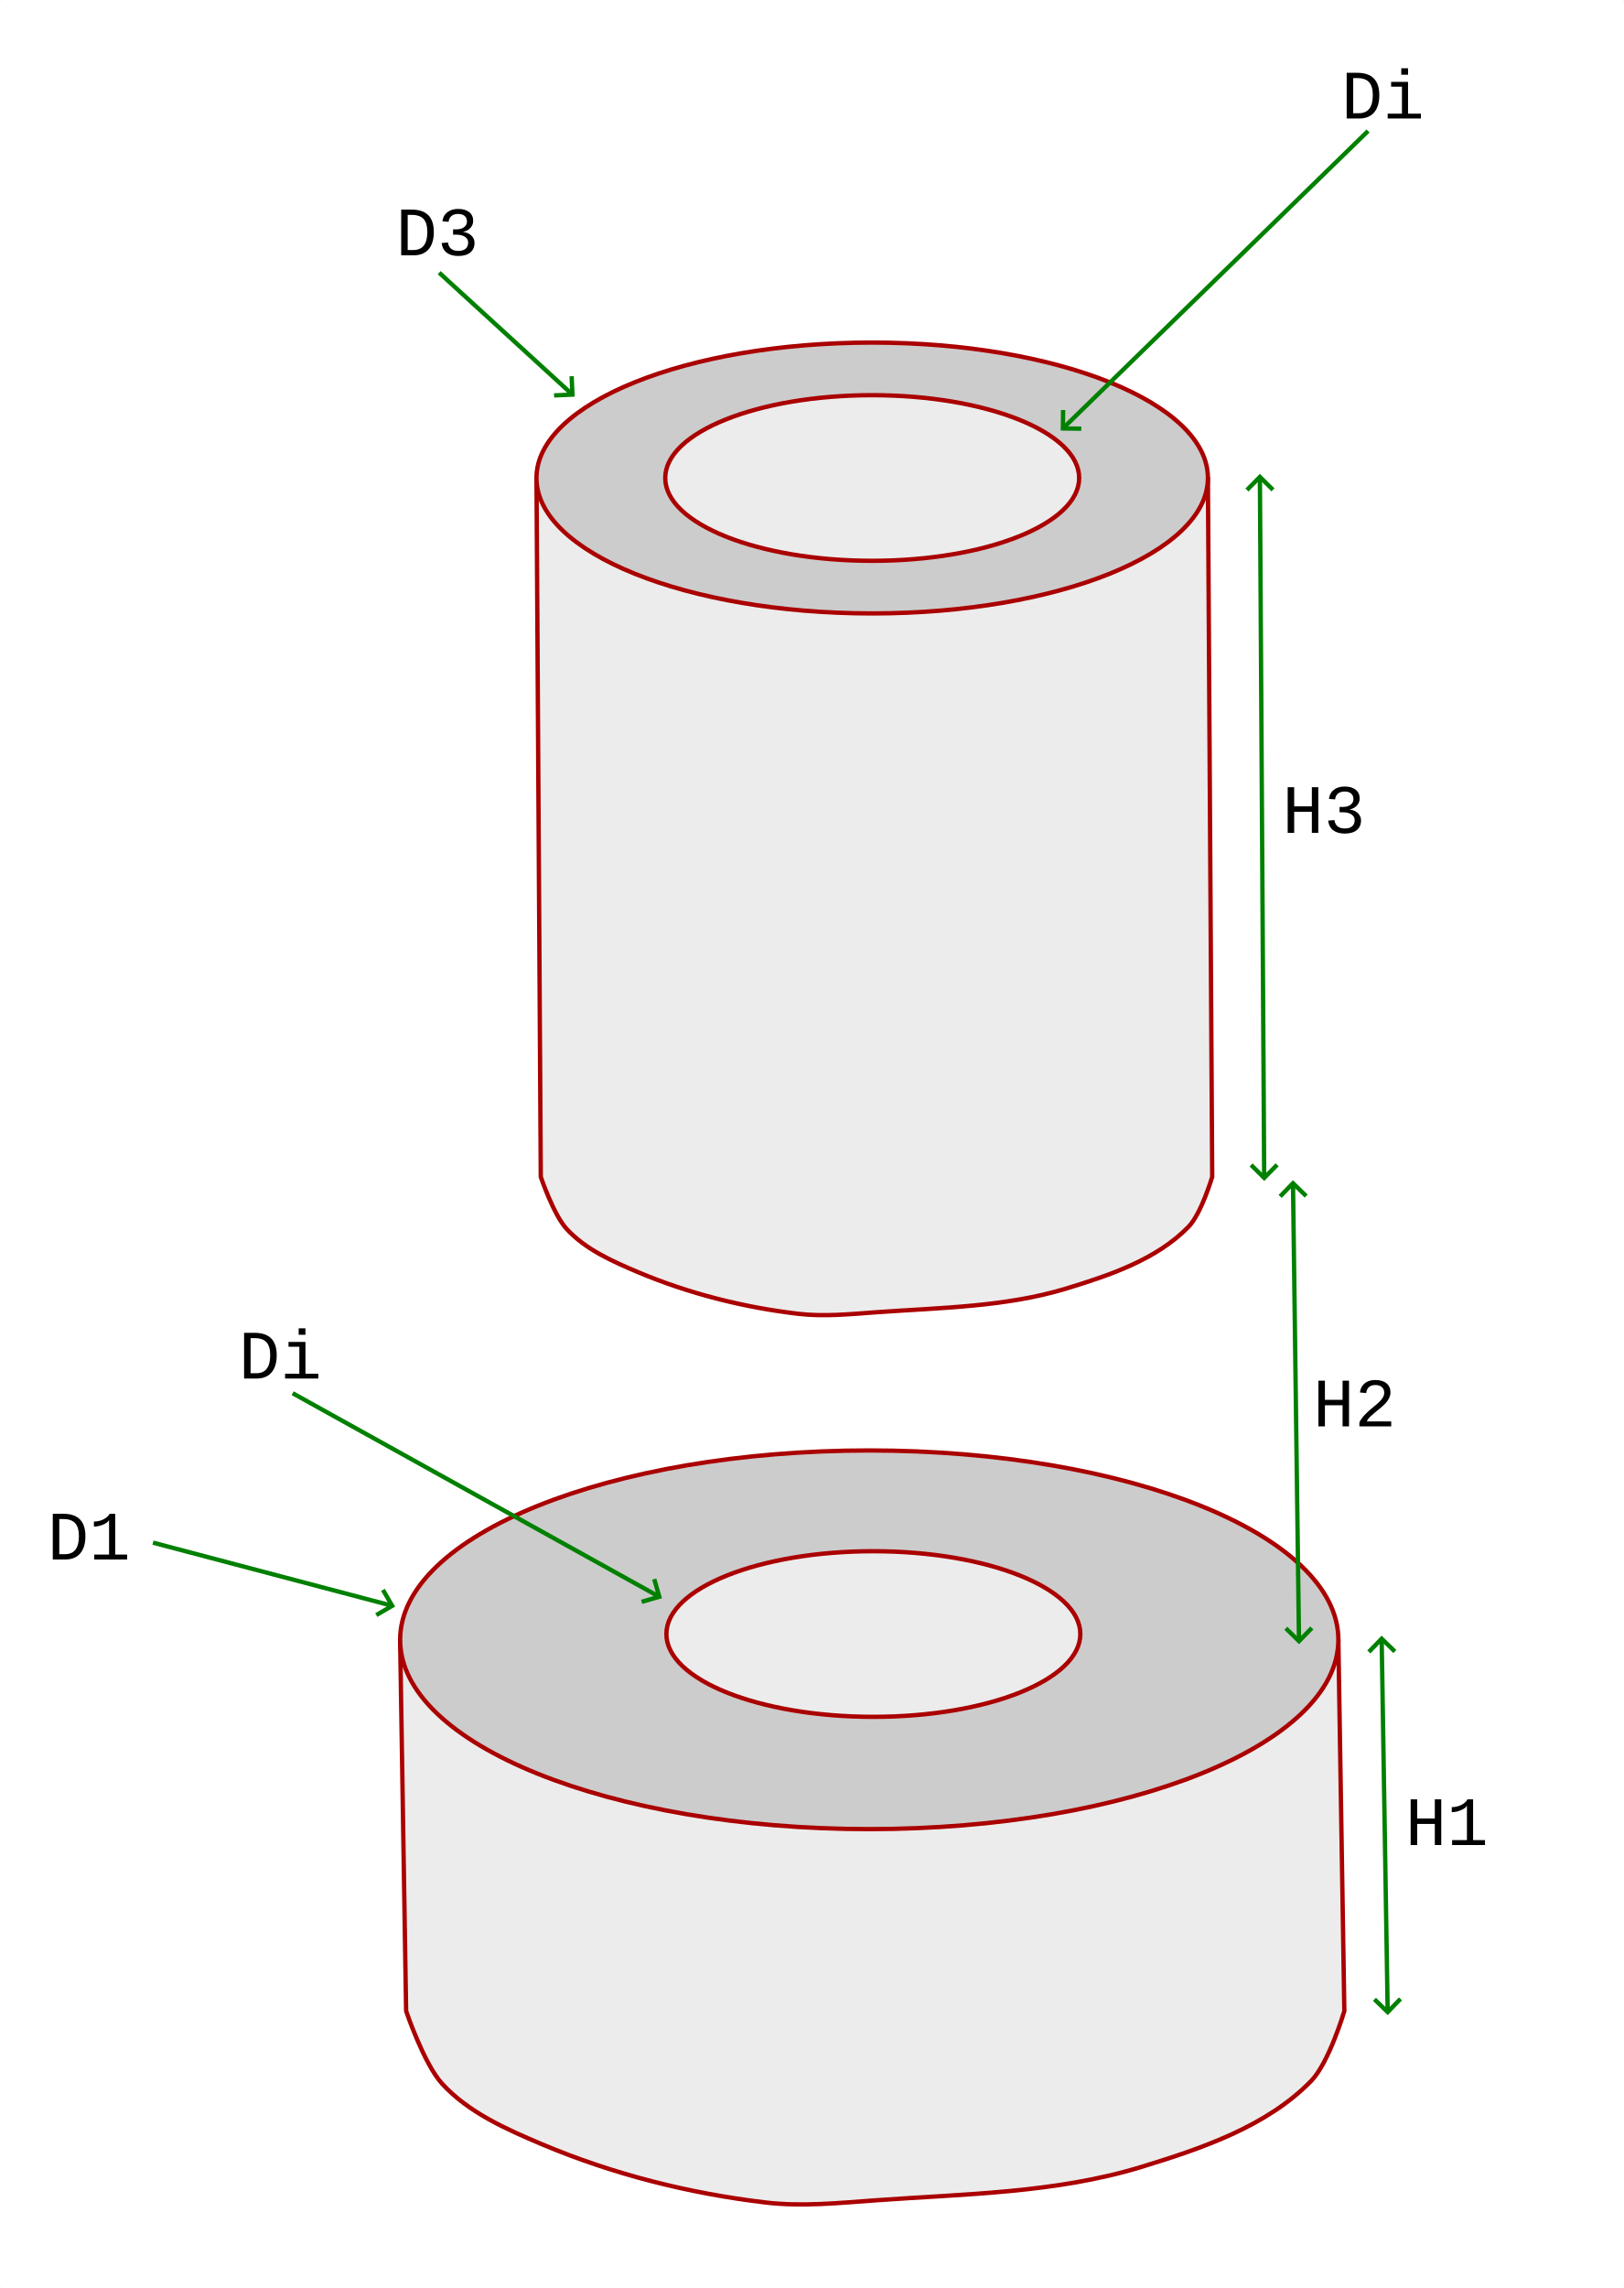
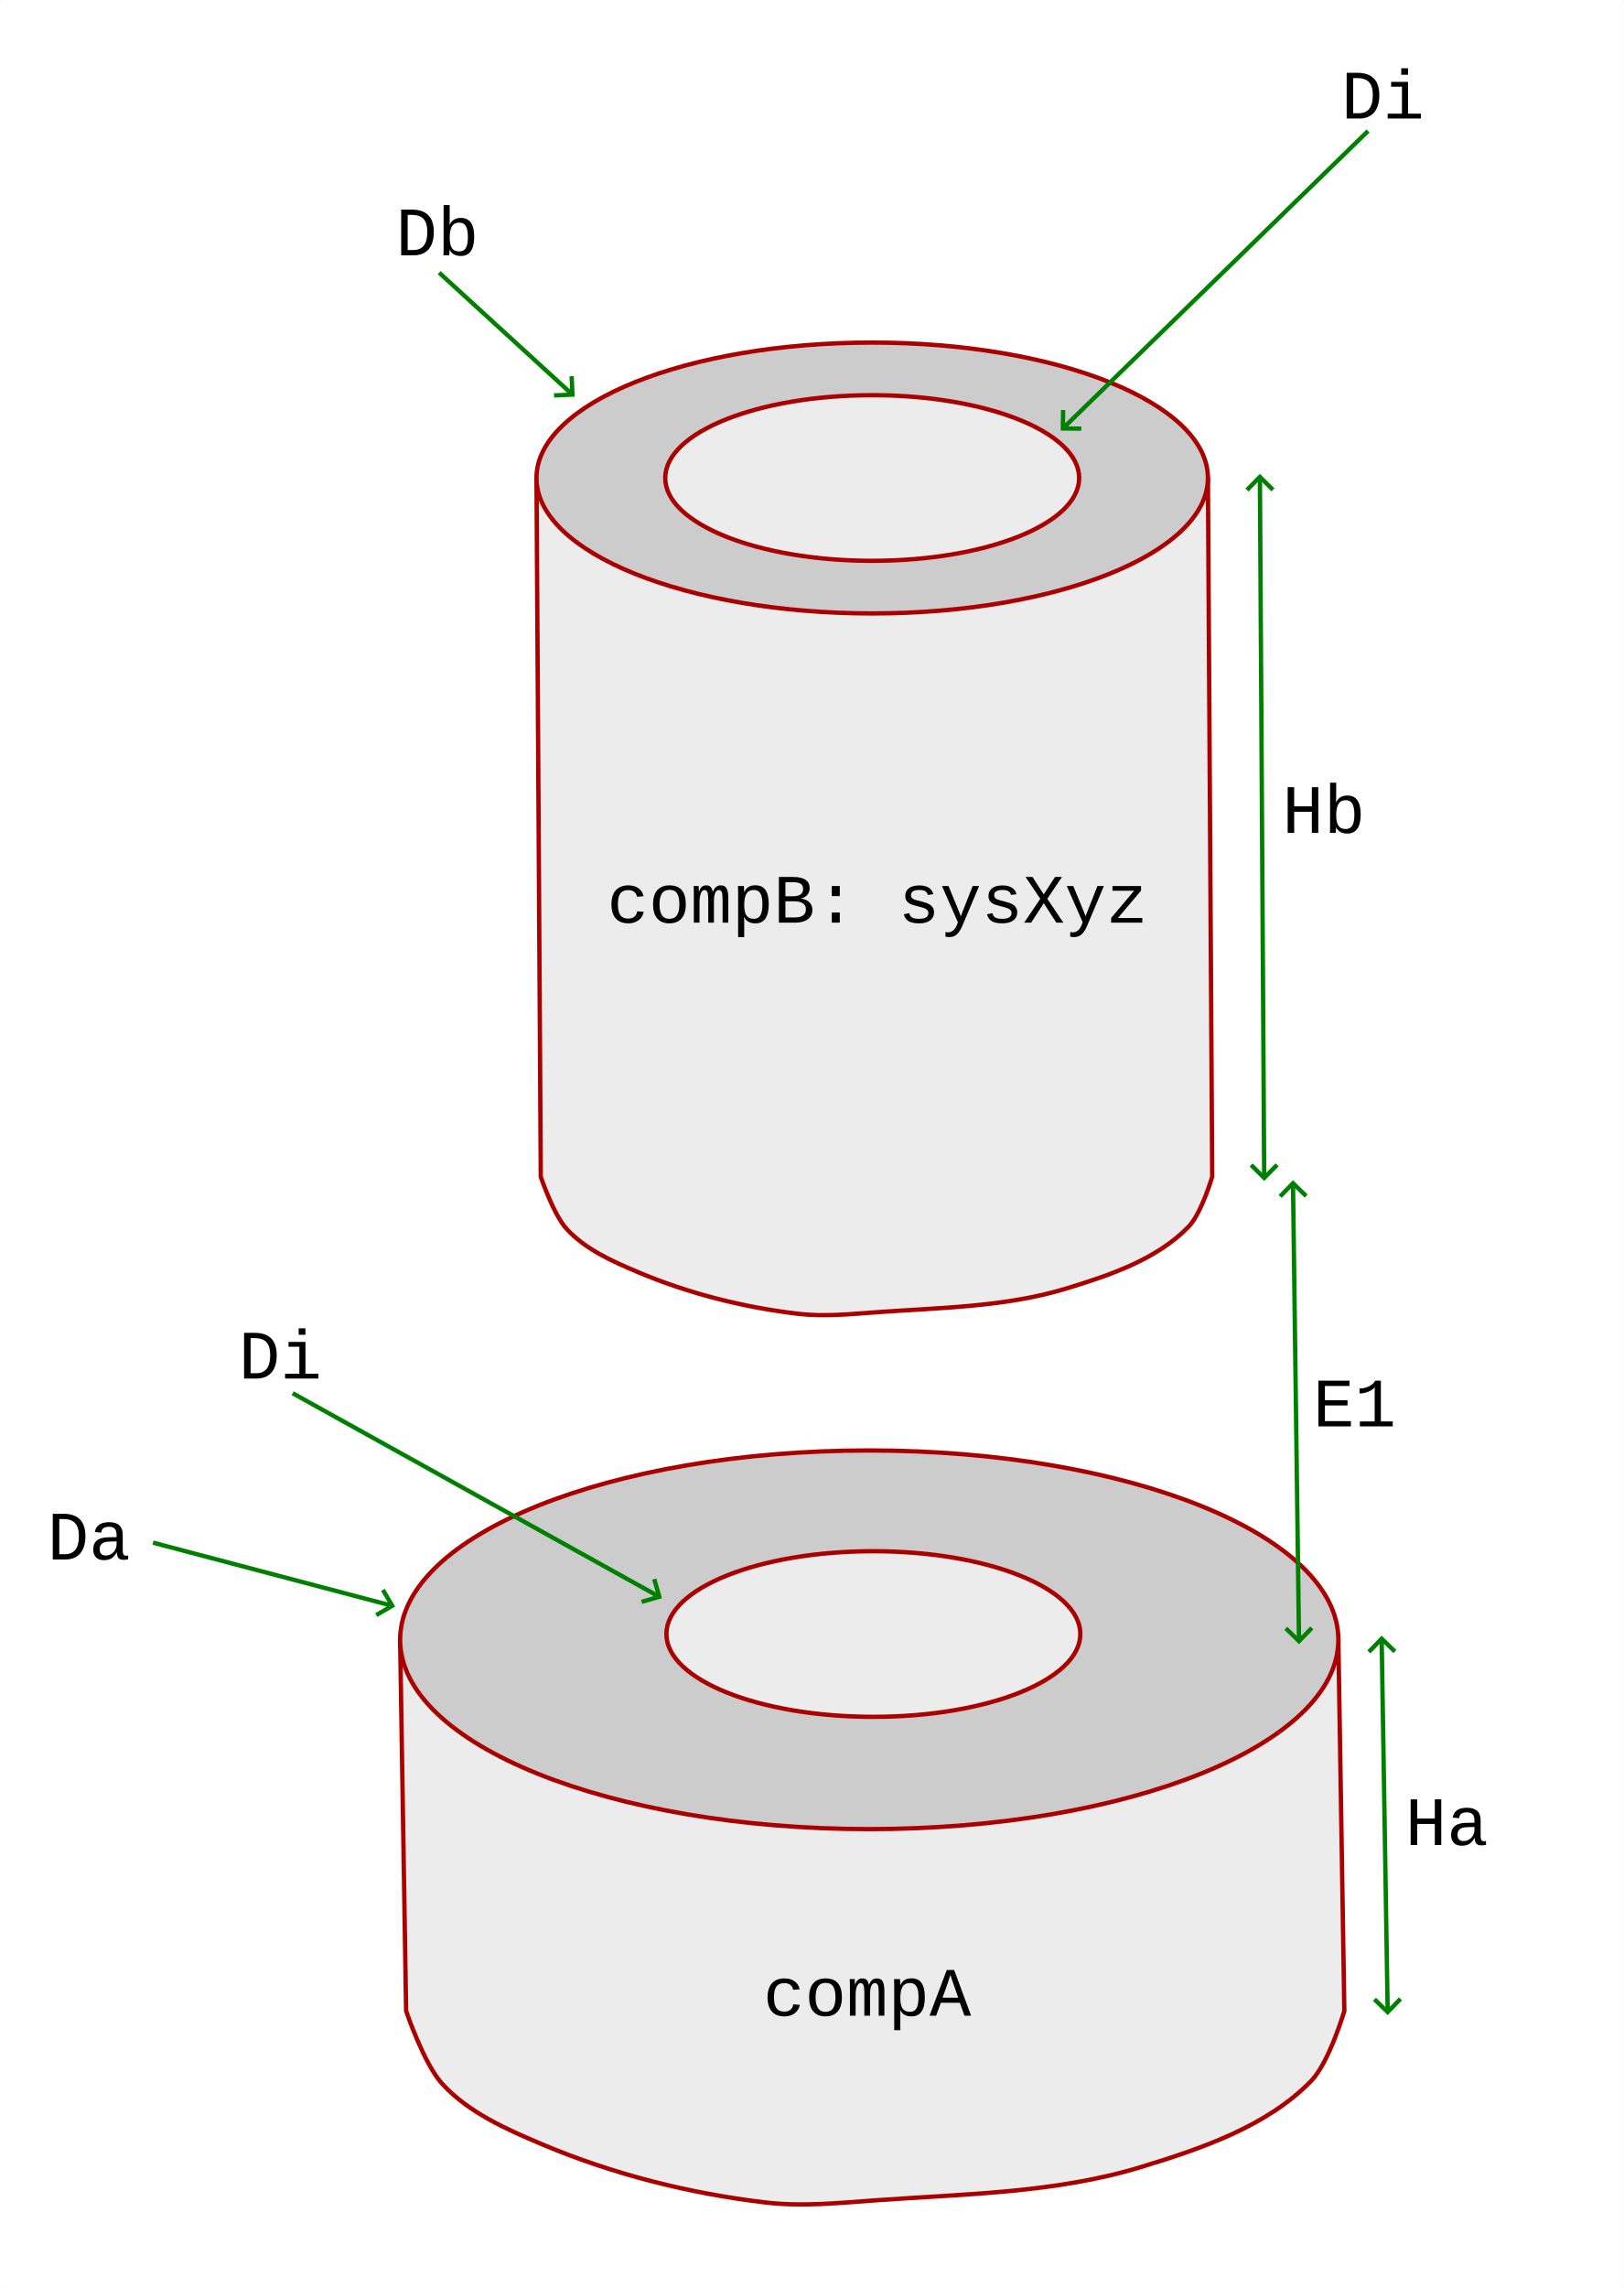
<svg xmlns="http://www.w3.org/2000/svg" width="374.896" height="528.059" viewBox="0 0 99.191 139.715" version="1.1" id="svg1">
  <defs id="defs1">
+     <rect x="336.957" y="727.972" width="175.686" height="67.572" id="rect4" />
+     <rect x="179.29" y="720.764" width="127.035" height="54.057" id="rect3" />
    <rect x="435.161" y="577.512" width="75.68" height="66.671" id="rect6" />
    <rect x="423.449" y="395.519" width="55.859" height="71.175" id="rect5" />
    <marker style="overflow:visible" id="ArrowWide" refX="0" refY="0" orient="auto-start-reverse" markerWidth="1" markerHeight="1" viewBox="0 0 1 1" preserveAspectRatio="xMidYMid">
      <path style="fill:none;stroke:context-stroke;stroke-width:1;stroke-linecap:butt" d="M 3,-3 0,0 3,3" transform="rotate(180,0.125,0)" id="path4" />
    </marker>
    <rect x="361.283" y="140.549" width="82.888" height="70.274" id="rect2" />
    <rect x="361.283" y="140.549" width="82.888" height="70.274" id="rect2-1" />
    <marker style="overflow:visible" id="ArrowWide-2" refX="0" refY="0" orient="auto-start-reverse" markerWidth="1" markerHeight="1" viewBox="0 0 1 1" preserveAspectRatio="xMidYMid">
      <path style="fill:none;stroke:context-stroke;stroke-width:1;stroke-linecap:butt" d="M 3,-3 0,0 3,3" transform="rotate(180,0.125,0)" id="path4-3" />
    </marker>
    <rect x="361.283" y="140.549" width="82.888" height="70.274" id="rect2-1-8" />
    <rect x="361.283" y="140.549" width="82.888" height="70.274" id="rect2-1-8-4" />
    <marker style="overflow:visible" id="ArrowWide-3-7" refX="0" refY="0" orient="auto-start-reverse" markerWidth="1" markerHeight="1" viewBox="0 0 1 1" preserveAspectRatio="xMidYMid">
      <path style="fill:none;stroke:context-stroke;stroke-width:1;stroke-linecap:butt" d="M 3,-3 0,0 3,3" transform="rotate(180,0.125,0)" id="path4-2-4" />
    </marker>
    <marker style="overflow:visible" id="ArrowWide-3-7-4" refX="0" refY="0" orient="auto-start-reverse" markerWidth="1" markerHeight="1" viewBox="0 0 1 1" preserveAspectRatio="xMidYMid">
      <path style="fill:none;stroke:context-stroke;stroke-width:1;stroke-linecap:butt" d="M 3,-3 0,0 3,3" transform="rotate(180,0.125,0)" id="path4-2-4-4" />
    </marker>
    <marker style="overflow:visible" id="ArrowWide-8" refX="0" refY="0" orient="auto-start-reverse" markerWidth="1" markerHeight="1" viewBox="0 0 1 1" preserveAspectRatio="xMidYMid">
      <path style="fill:none;stroke:context-stroke;stroke-width:1;stroke-linecap:butt" d="M 3,-3 0,0 3,3" transform="rotate(180,0.125,0)" id="path4-8" />
    </marker>
    <rect x="435.161" y="577.512" width="75.68" height="66.671" id="rect6-0" />
  </defs>
  <g id="layer1" transform="translate(-11.54821,-33.71734)">
    <rect style="fill:#ffffff;stroke:#ffffff;stroke-width:0.265;stroke-linejoin:round;stroke-dasharray:none" id="rect7" width="98.927" height="139.451" x="11.681" y="33.85" />
    <path style="fill:#ececec;stroke:#aa0000;stroke-width:0.265;stroke-linejoin:round" d="m 35.989,133.85 0.366,22.668 c 0,0 1.085,3.229 2.205,4.448 1.604,1.746 3.899,2.763 6.083,3.685 4.34,1.833 8.999,3.009 13.678,3.561 2.215,0.261 4.464,0.029 6.688,-0.132 5.438,-0.393 11.016,-0.441 16.23,-2.033 3.715,-1.135 7.688,-2.478 10.4,-5.26 1.099,-1.128 2.025,-4.269 2.025,-4.269 l -0.366,-22.668 z" id="path2" />
    <ellipse style="fill:#cccccc;stroke:#aa0000;stroke-width:0.265;stroke-linejoin:round" id="path1-3" cx="64.644" cy="133.85" rx="28.655" ry="11.561" />
    <ellipse style="fill:#ececec;stroke:#aa0000;stroke-width:0.265;stroke-linejoin:round" id="path1" cx="64.895" cy="133.498" rx="12.642" ry="5.057" />
    <path style="fill:#ececec;stroke:#aa0000;stroke-width:0.265;stroke-linejoin:round" d="m 44.318,62.906 0.262,42.673 c 0,0 0.777,2.31 1.578,3.181 1.148,1.249 2.79,1.976 4.353,2.636 3.106,1.311 6.44,2.152 9.789,2.547 1.585,0.187 3.195,0.02 4.786,-0.095 3.892,-0.281 7.883,-0.315 11.615,-1.454 2.659,-0.812 5.502,-1.772 7.443,-3.762 0.787,-0.806 1.449,-3.053 1.449,-3.053 L 85.331,62.906 Z" id="path2-6" />
    <ellipse style="fill:#cccccc;stroke:#aa0000;stroke-width:0.265;stroke-linejoin:round" id="path1-3-0" cx="64.824" cy="62.906" rx="20.507" ry="8.27" />
    <ellipse style="fill:#ececec;stroke:#aa0000;stroke-width:0.265;stroke-linejoin:round" id="path1-6" cx="64.824" cy="62.906" rx="12.642" ry="5.057" />
    <text xml:space="preserve" transform="matrix(0.2645833,0,0,0.2645833,-2.116667,0)" id="text2" style="font-size:16px;line-height:normal;font-family:'Liberation Mono';-inkscape-font-specification:'Liberation Mono';text-decoration-color:#000000;white-space:pre;shape-inside:url(#rect2);fill:#000000;stroke-width:1;-inkscape-stroke:none;stop-color:#000000">
      <tspan x="361.283" y="154.785" id="tspan1">Di</tspan>
    </text>
    <path style="fill:#ececec;stroke:#008000;stroke-width:0.265;stroke-linejoin:round;stroke-dasharray:none;marker-start:url(#ArrowWide)" d="M 76.519,59.833 95.113,41.716" id="path3" />
    <text xml:space="preserve" transform="matrix(0.2645833,0,0,0.2645833,-69.46604,76.94308)" id="text2-9" style="font-size:16px;line-height:normal;font-family:'Liberation Mono';-inkscape-font-specification:'Liberation Mono';text-decoration-color:#000000;white-space:pre;shape-inside:url(#rect2-1);display:inline;fill:#000000;stroke-width:1;-inkscape-stroke:none;stop-color:#000000">
      <tspan x="361.283" y="154.785" id="tspan2">Di</tspan>
    </text>
    <path style="fill:#ececec;stroke:#008000;stroke-width:0.265;stroke-linejoin:round;stroke-dasharray:none;marker-start:url(#ArrowWide-2)" d="M 51.762,131.191 29.423,118.793" id="path3-9" />
    <text xml:space="preserve" transform="matrix(0.2645833,0,0,0.2645833,-81.15131,87.99264)" id="text2-9-3" style="font-size:16px;line-height:normal;font-family:'Liberation Mono';-inkscape-font-specification:'Liberation Mono';text-decoration-color:#000000;white-space:pre;shape-inside:url(#rect2-1-8);display:inline;fill:#000000;stroke-width:1;-inkscape-stroke:none;stop-color:#000000">
-       <tspan x="361.283" y="154.785" id="tspan3">D1</tspan>
+       <tspan x="361.283" y="154.785" id="tspan4">Da</tspan>
    </text>
    <text xml:space="preserve" transform="matrix(0.2645833,0,0,0.2645833,-59.86971,8.353517)" id="text2-9-3-5" style="font-size:16px;line-height:normal;font-family:'Liberation Mono';-inkscape-font-specification:'Liberation Mono';text-decoration-color:#000000;white-space:pre;shape-inside:url(#rect2-1-8-4);display:inline;fill:#000000;stroke-width:1;-inkscape-stroke:none;stop-color:#000000">
-       <tspan x="361.283" y="154.785" id="tspan4">D3</tspan>
+       <tspan x="361.283" y="154.785" id="tspan6">Db</tspan>
    </text>
    <path style="fill:#ececec;stroke:#008000;stroke-width:0.265;stroke-linejoin:round;stroke-dasharray:none;marker-start:url(#ArrowWide-3-7)" d="M 46.466,57.769 38.373,50.367" id="path3-1-5" />
    <path style="fill:#ececec;stroke:#008000;stroke-width:0.265;stroke-linejoin:round;stroke-dasharray:none;marker-start:url(#ArrowWide);marker-end:url(#ArrowWide)" d="m 88.506,62.906 0.262,42.673" id="path5" />
    <path style="fill:#ececec;stroke:#008000;stroke-width:0.265;stroke-linejoin:round;stroke-dasharray:none;marker-start:url(#ArrowWide-3-7-4)" d="m 35.441,131.757 -14.548,-3.839" id="path3-1-5-7" />
    <text xml:space="preserve" transform="matrix(0.2645833,0,0,0.2645833,-22.16912,-23.83777)" id="text5" style="font-size:16px;line-height:normal;font-family:'Liberation Mono';-inkscape-font-specification:'Liberation Mono';text-decoration-color:#000000;white-space:pre;shape-inside:url(#rect5);fill:#000000;stroke-width:1;-inkscape-stroke:none;stop-color:#000000">
-       <tspan x="423.449" y="409.756" id="tspan5">H3</tspan>
+       <tspan x="423.449" y="409.756" id="tspan7">Hb</tspan>
    </text>
    <path style="fill:#ececec;stroke:#008000;stroke-width:0.265;stroke-linejoin:round;stroke-dasharray:none;marker-start:url(#ArrowWide);marker-end:url(#ArrowWide)" d="m 95.944,133.85 0.366,22.668" id="path6" />
    <text xml:space="preserve" transform="matrix(0.2645833,0,0,0.2645833,-17.75662,-10.18185)" id="text6" style="font-size:16px;line-height:normal;font-family:'Liberation Mono';-inkscape-font-specification:'Liberation Mono';text-decoration-color:#000000;white-space:pre;shape-inside:url(#rect6);fill:#000000;stroke-width:1;-inkscape-stroke:none;stop-color:#000000">
-       <tspan x="435.162" y="591.748" id="tspan6">H1</tspan>
+       <tspan x="435.162" y="591.748" id="tspan8">Ha</tspan>
    </text>
    <path style="fill:#ececec;stroke:#008000;stroke-width:0.265;stroke-linejoin:round;stroke-dasharray:none;marker-start:url(#ArrowWide-8);marker-end:url(#ArrowWide-8)" d="m 90.528,106.037 0.366,27.829" id="path6-4" />
    <text xml:space="preserve" transform="matrix(0.2645833,0,0,0.2645833,-23.39051,-35.74787)" id="text6-9" style="font-size:16px;line-height:normal;font-family:'Liberation Mono';-inkscape-font-specification:'Liberation Mono';text-decoration-color:#000000;white-space:pre;shape-inside:url(#rect6-0);display:inline;fill:#000000;stroke-width:1;-inkscape-stroke:none;stop-color:#000000">
-       <tspan x="435.162" y="591.748" id="tspan7">H2</tspan>
+       <tspan x="435.162" y="591.748" id="tspan9">E1</tspan>
+     </text>
+     <text xml:space="preserve" transform="matrix(0.2645833,0,0,0.2645833,10.72699,-37.66367)" id="text3" style="font-size:16px;line-height:normal;font-family:'Liberation Mono';-inkscape-font-specification:'Liberation Mono';text-decoration-color:#000000;white-space:pre;shape-inside:url(#rect3);fill:#000000;stroke-width:1;-inkscape-stroke:none;stop-color:#000000">
+       <tspan x="179.289" y="735" id="tspan10">compA</tspan>
+     </text>
+     <text xml:space="preserve" transform="matrix(0.2645833,0,0,0.2645833,-40.5242,-106.3164)" id="text4" style="font-size:16px;line-height:normal;font-family:'Liberation Mono';-inkscape-font-specification:'Liberation Mono';text-decoration-color:#000000;white-space:pre;shape-inside:url(#rect4);fill:#000000;stroke-width:1;-inkscape-stroke:none;stop-color:#000000">
+       <tspan x="336.957" y="742.207" id="tspan11">compB: sysXyz</tspan>
    </text>
  </g>
</svg>
